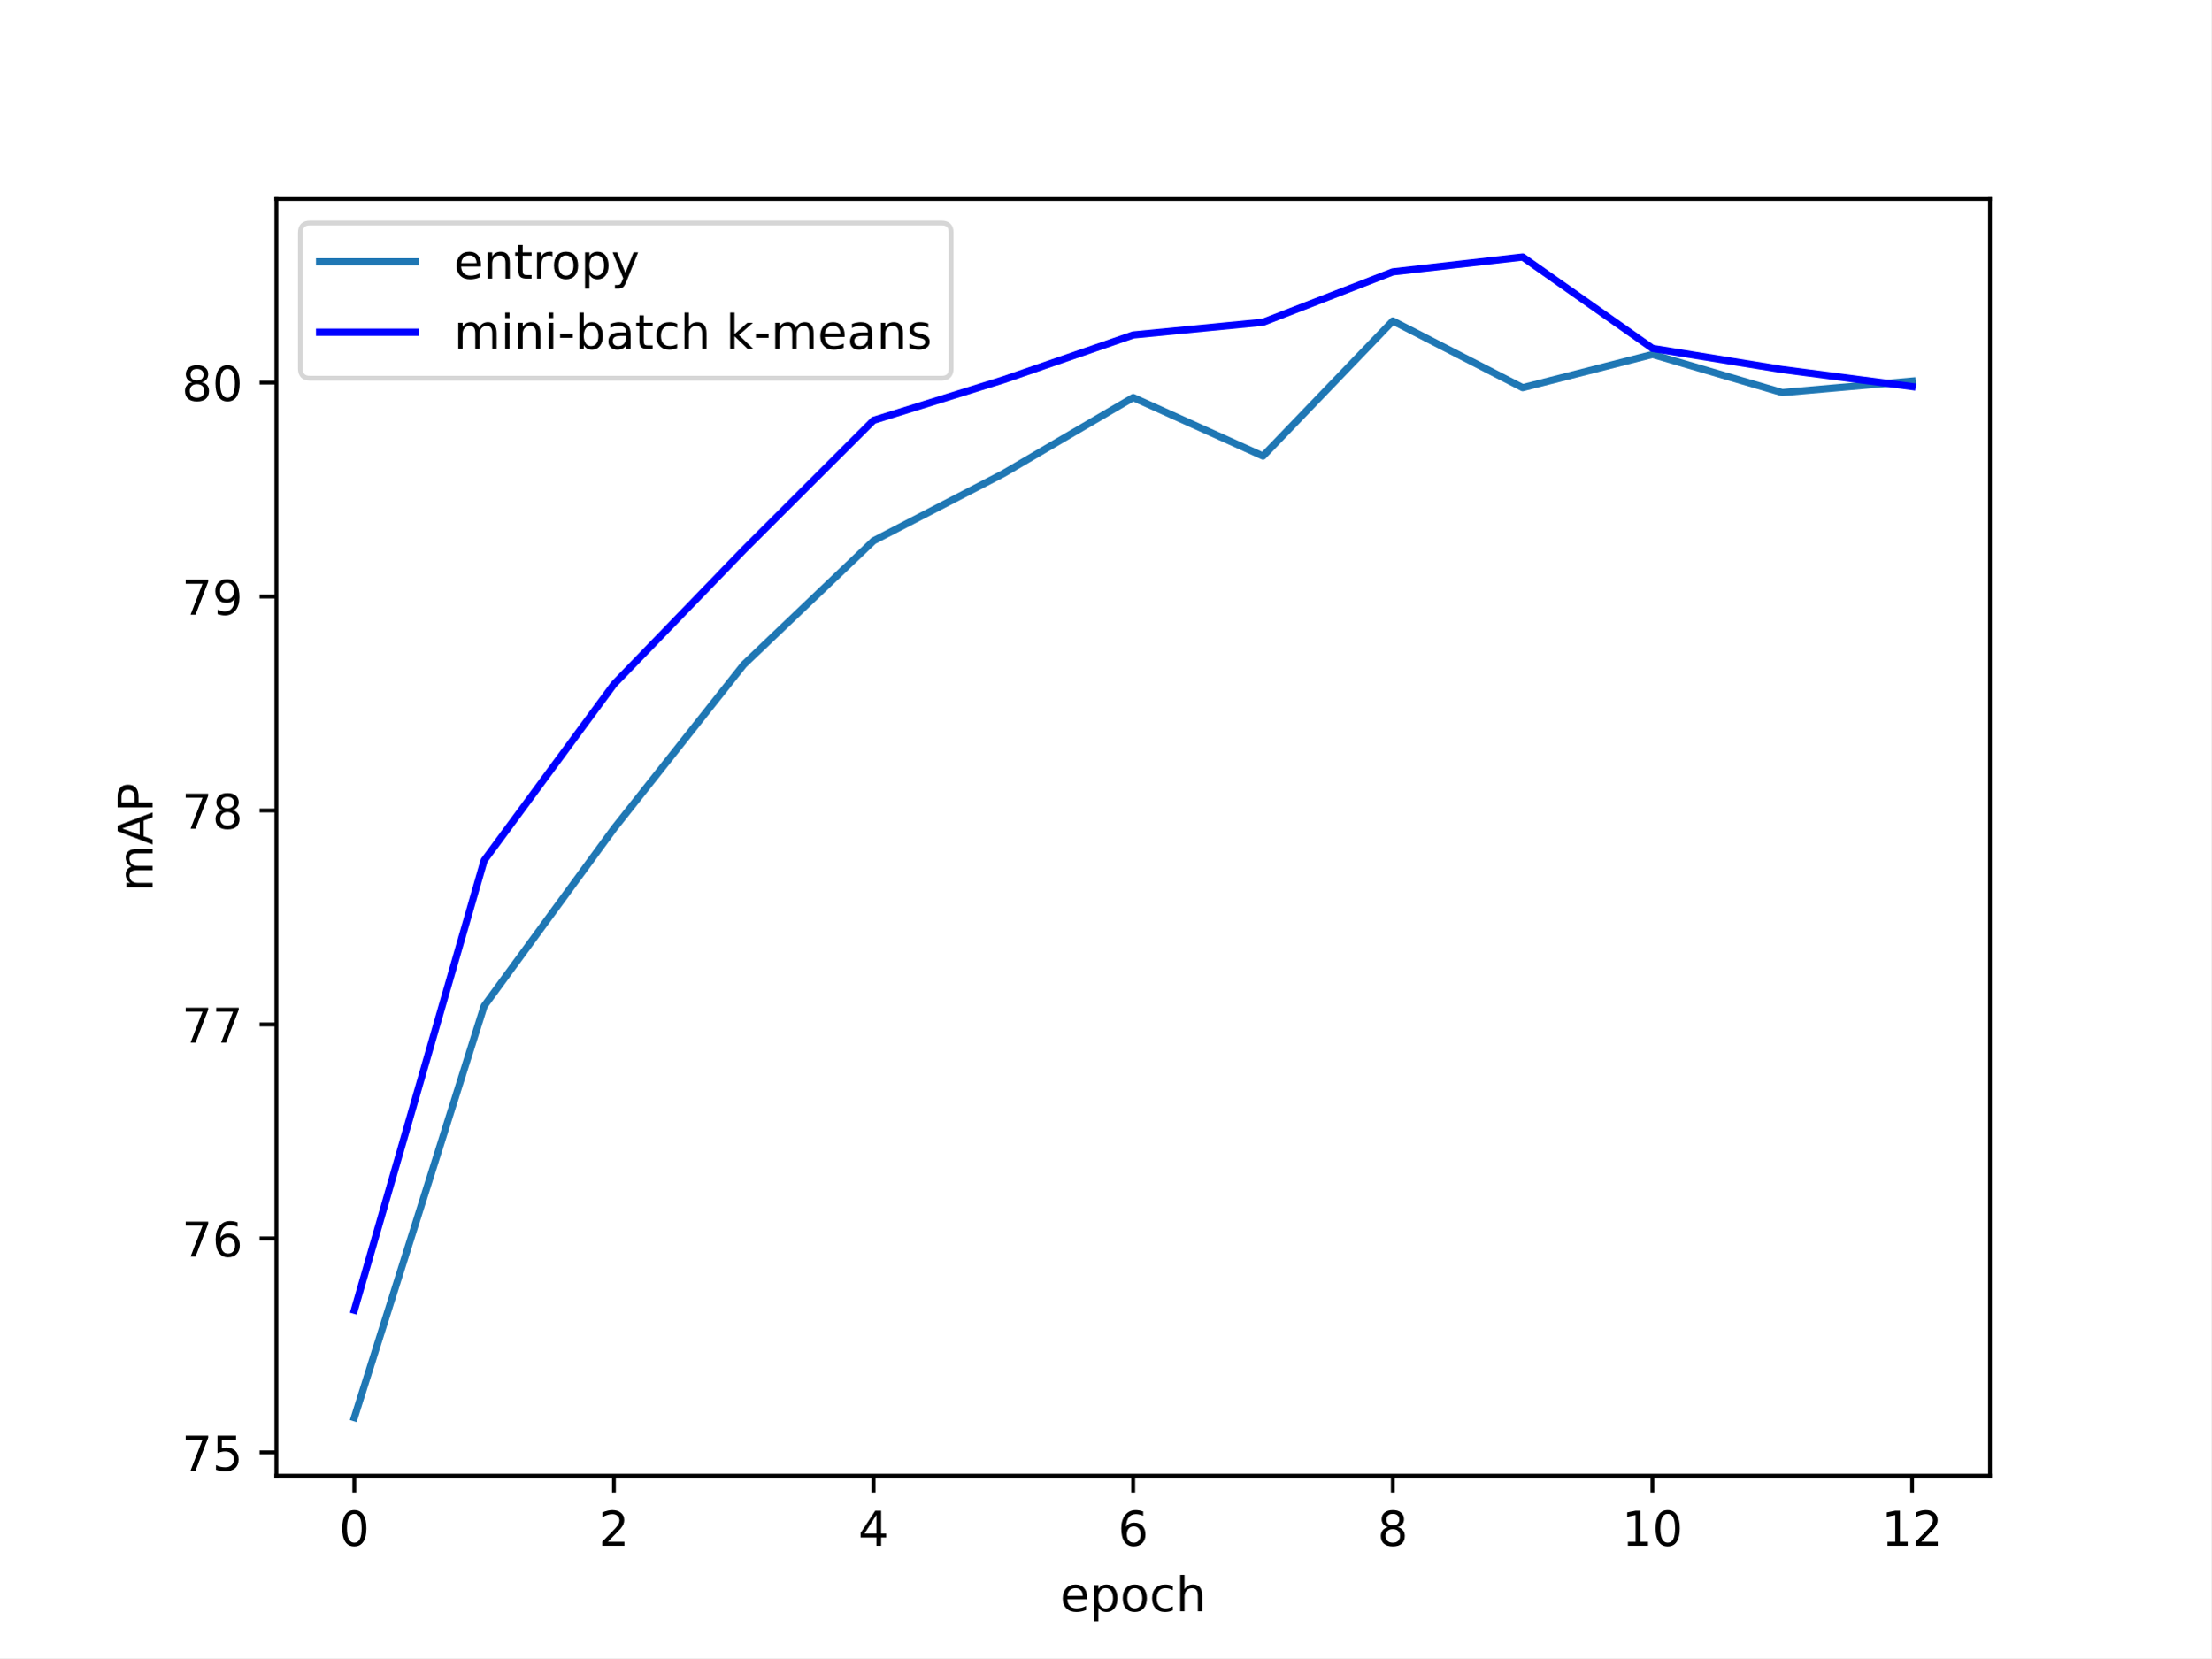
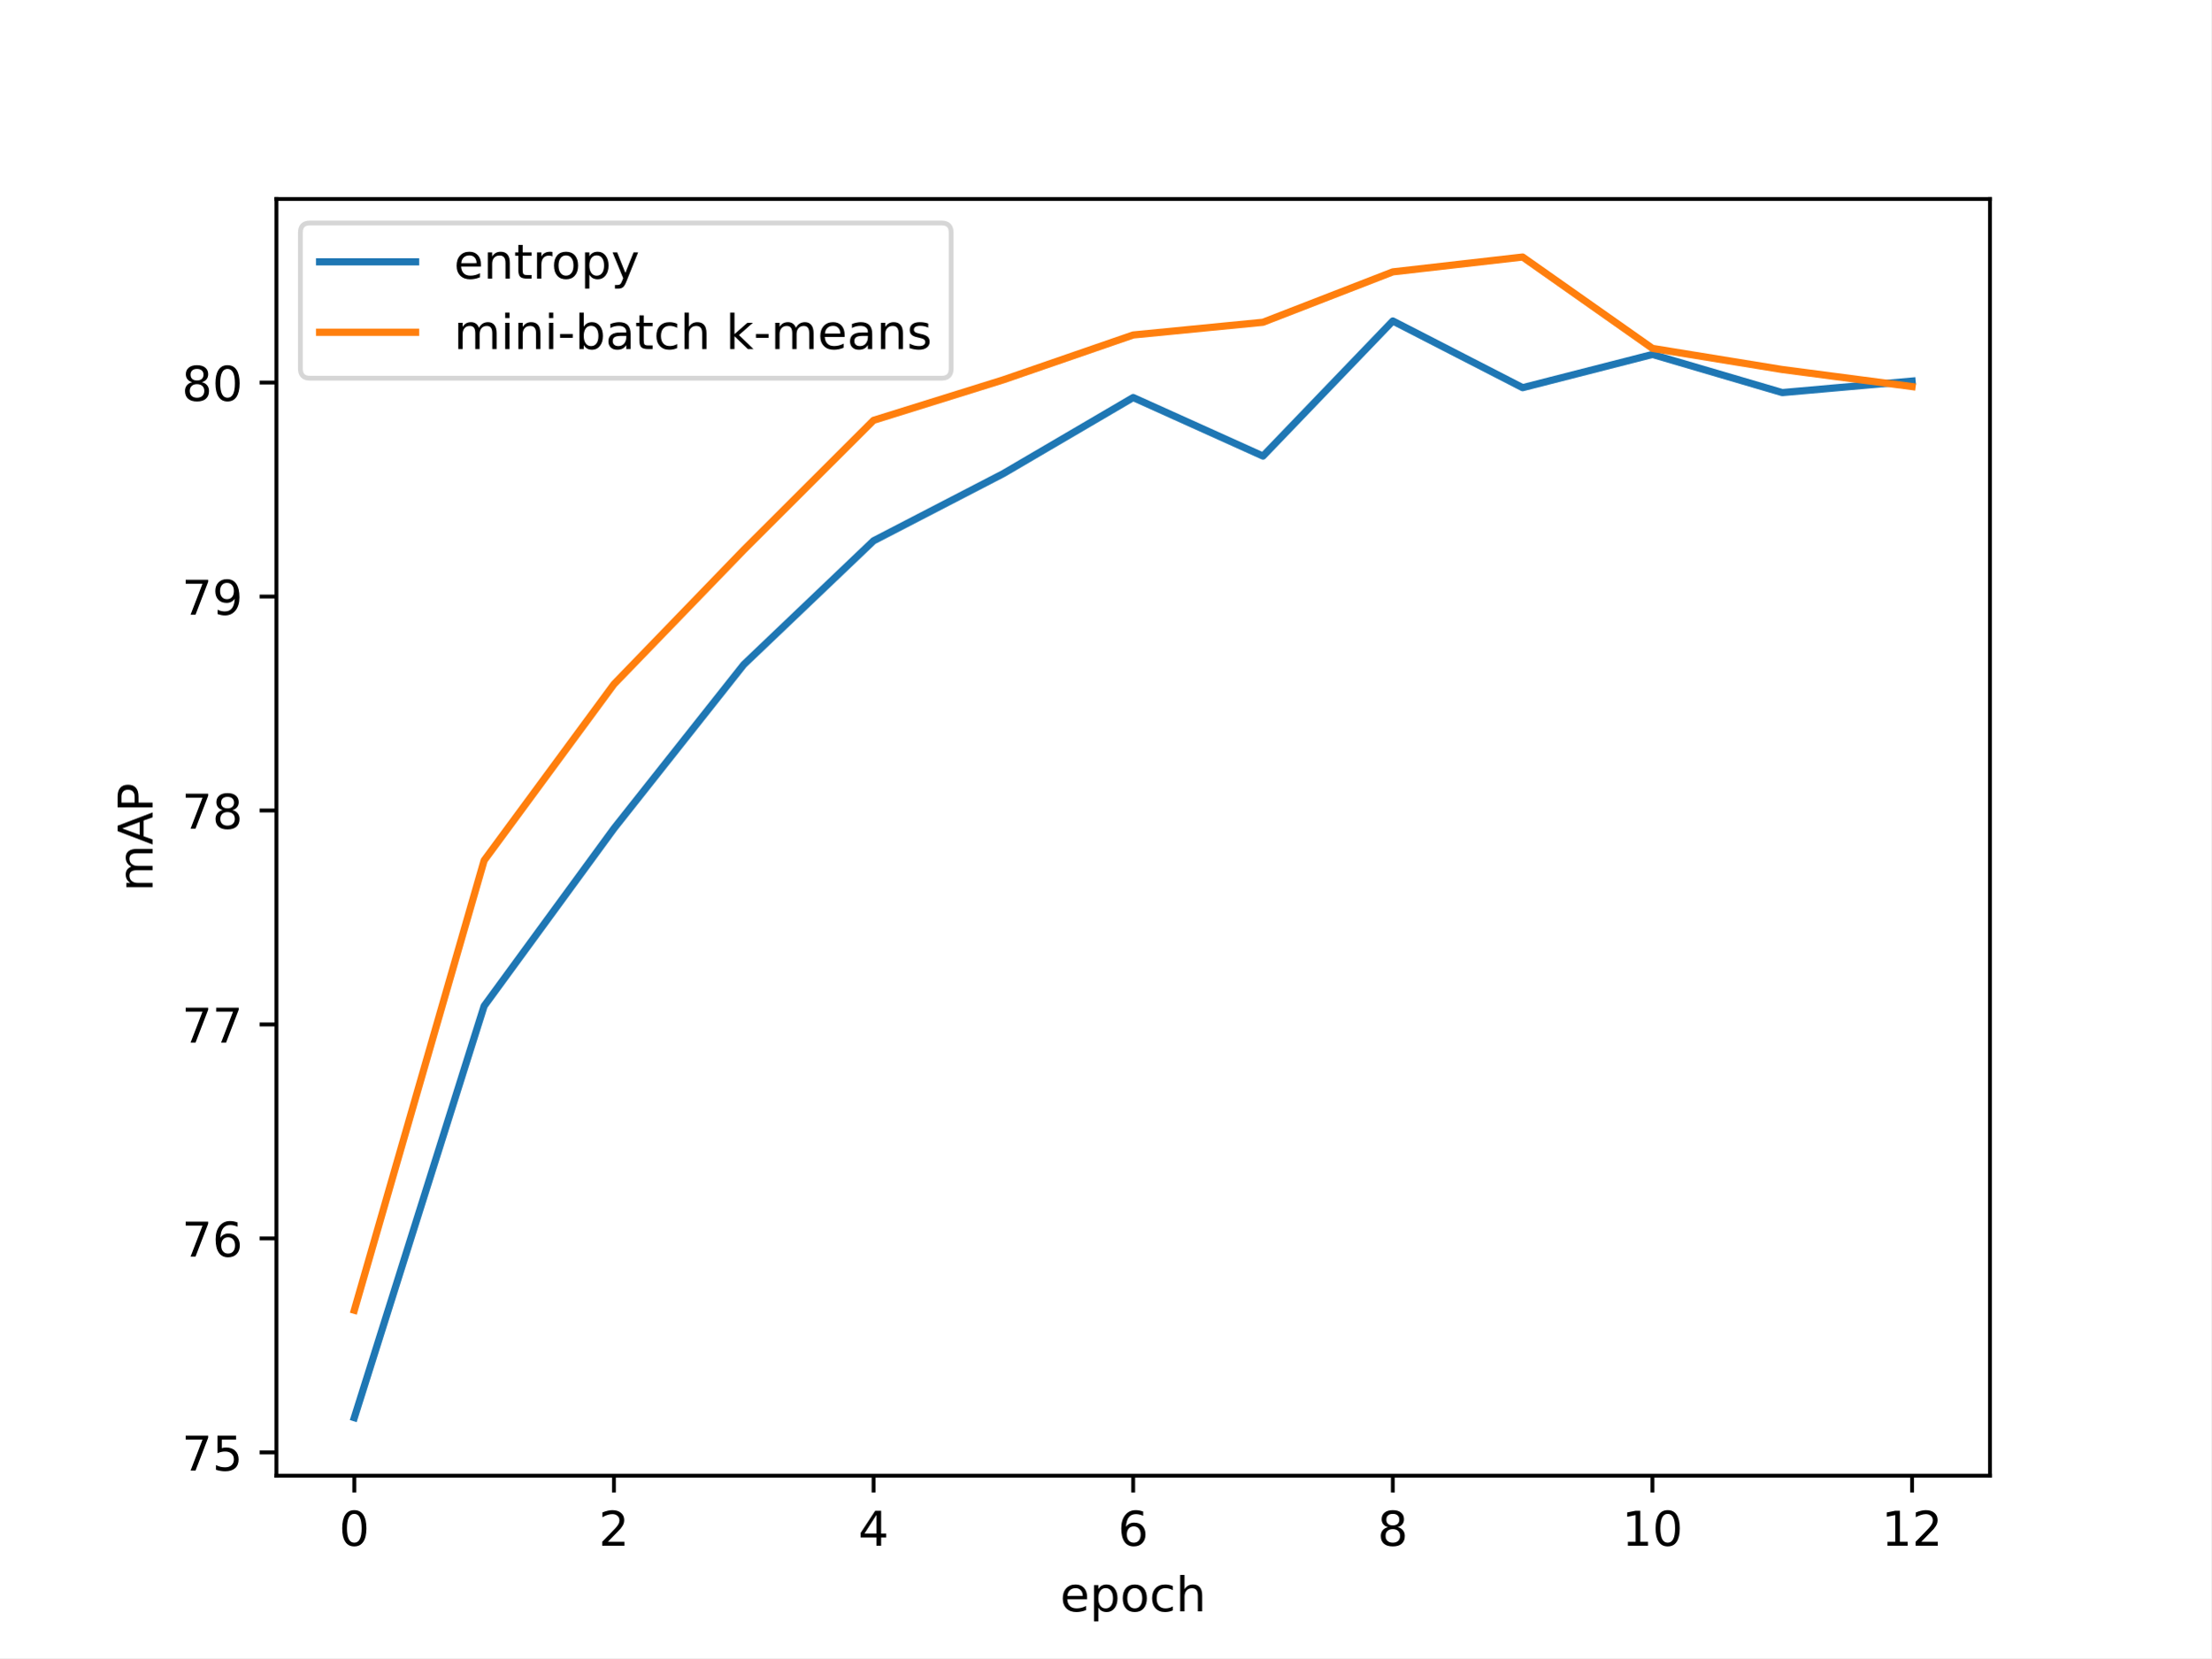
<svg xmlns="http://www.w3.org/2000/svg" xmlns:xlink="http://www.w3.org/1999/xlink" width="460.8pt" height="345.6pt" viewBox="0 0 460.8 345.6" version="1.1">
  <defs>
    <style type="text/css">*{stroke-linejoin: round; stroke-linecap: butt}</style>
  </defs>
  <g id="figure_1">
    <g id="patch_1">
      <path d="M 0 345.6  L 460.8 345.6  L 460.8 0  L 0 0  z " style="fill: #ffffff" />
    </g>
    <g id="axes_1">
      <g id="patch_2">
        <path d="M 57.6 307.584  L 414.72 307.584  L 414.72 41.472  L 57.6 41.472  z " style="fill: #ffffff" />
      </g>
      <g id="matplotlib.axis_1">
        <g id="xtick_1">
          <g id="line2d_1">
            <defs>
-               <path id="m80f2459b9d" d="M 0 0  L 0 3.5  " style="stroke: #000000; stroke-width: 0.8" />
-             </defs>
-             <g>
-               <use xlink:href="#m80f2459b9d" x="73.833" y="307.584" style="stroke: #000000; stroke-width: 0.8" />
+               <path id="mda210cca58" d="M 0 0  L 0 3.5  " style="stroke: #000000; stroke-width: 0.8" />
+             </defs>
+             <g>
+               <use xlink:href="#mda210cca58" x="73.833" y="307.584" style="stroke: #000000; stroke-width: 0.8" />
            </g>
          </g>
          <g id="text_1">
            <g transform="translate(70.65148 322.1824) scale(0.1 -0.1)">
              <defs>
                <path id="DejaVuSans-30" d="M 2034 4250  Q 1547 4250 1301 3770  Q 1056 3291 1056 2328  Q 1056 1369 1301 889  Q 1547 409 2034 409  Q 2525 409 2770 889  Q 3016 1369 3016 2328  Q 3016 3291 2770 3770  Q 2525 4250 2034 4250  z M 2034 4750  Q 2819 4750 3233 4129  Q 3647 3509 3647 2328  Q 3647 1150 3233 529  Q 2819 -91 2034 -91  Q 1250 -91 836 529  Q 422 1150 422 2328  Q 422 3509 836 4129  Q 1250 4750 2034 4750  z " transform="scale(0.015625)" />
              </defs>
              <use xlink:href="#DejaVuSans-30" />
            </g>
          </g>
        </g>
        <g id="xtick_2">
          <g id="line2d_2">
            <g>
-               <use xlink:href="#m80f2459b9d" x="127.942" y="307.584" style="stroke: #000000; stroke-width: 0.8" />
+               <use xlink:href="#mda210cca58" x="127.942" y="307.584" style="stroke: #000000; stroke-width: 0.8" />
            </g>
          </g>
          <g id="text_2">
            <g transform="translate(124.7606 322.1824) scale(0.1 -0.1)">
              <defs>
                <path id="DejaVuSans-32" d="M 1228 531  L 3431 531  L 3431 0  L 469 0  L 469 531  Q 828 903 1448 1529  Q 2069 2156 2228 2338  Q 2531 2678 2651 2914  Q 2772 3150 2772 3378  Q 2772 3750 2511 3984  Q 2250 4219 1831 4219  Q 1534 4219 1204 4116  Q 875 4013 500 3803  L 500 4441  Q 881 4594 1212 4672  Q 1544 4750 1819 4750  Q 2544 4750 2975 4387  Q 3406 4025 3406 3419  Q 3406 3131 3298 2873  Q 3191 2616 2906 2266  Q 2828 2175 2409 1742  Q 1991 1309 1228 531  z " transform="scale(0.015625)" />
              </defs>
              <use xlink:href="#DejaVuSans-32" />
            </g>
          </g>
        </g>
        <g id="xtick_3">
          <g id="line2d_3">
            <g>
-               <use xlink:href="#m80f2459b9d" x="182.051" y="307.584" style="stroke: #000000; stroke-width: 0.8" />
+               <use xlink:href="#mda210cca58" x="182.051" y="307.584" style="stroke: #000000; stroke-width: 0.8" />
            </g>
          </g>
          <g id="text_3">
            <g transform="translate(178.8697 322.1824) scale(0.1 -0.1)">
              <defs>
                <path id="DejaVuSans-34" d="M 2419 4116  L 825 1625  L 2419 1625  L 2419 4116  z M 2253 4666  L 3047 4666  L 3047 1625  L 3713 1625  L 3713 1100  L 3047 1100  L 3047 0  L 2419 0  L 2419 1100  L 313 1100  L 313 1709  L 2253 4666  z " transform="scale(0.015625)" />
              </defs>
              <use xlink:href="#DejaVuSans-34" />
            </g>
          </g>
        </g>
        <g id="xtick_4">
          <g id="line2d_4">
            <g>
-               <use xlink:href="#m80f2459b9d" x="236.16" y="307.584" style="stroke: #000000; stroke-width: 0.8" />
+               <use xlink:href="#mda210cca58" x="236.16" y="307.584" style="stroke: #000000; stroke-width: 0.8" />
            </g>
          </g>
          <g id="text_4">
            <g transform="translate(232.9787 322.1824) scale(0.1 -0.1)">
              <defs>
                <path id="DejaVuSans-36" d="M 2113 2584  Q 1688 2584 1439 2293  Q 1191 2003 1191 1497  Q 1191 994 1439 701  Q 1688 409 2113 409  Q 2538 409 2786 701  Q 3034 994 3034 1497  Q 3034 2003 2786 2293  Q 2538 2584 2113 2584  z M 3366 4563  L 3366 3988  Q 3128 4100 2886 4159  Q 2644 4219 2406 4219  Q 1781 4219 1451 3797  Q 1122 3375 1075 2522  Q 1259 2794 1537 2939  Q 1816 3084 2150 3084  Q 2853 3084 3261 2657  Q 3669 2231 3669 1497  Q 3669 778 3244 343  Q 2819 -91 2113 -91  Q 1303 -91 875 529  Q 447 1150 447 2328  Q 447 3434 972 4092  Q 1497 4750 2381 4750  Q 2619 4750 2861 4703  Q 3103 4656 3366 4563  z " transform="scale(0.015625)" />
              </defs>
              <use xlink:href="#DejaVuSans-36" />
            </g>
          </g>
        </g>
        <g id="xtick_5">
          <g id="line2d_5">
            <g>
-               <use xlink:href="#m80f2459b9d" x="290.269" y="307.584" style="stroke: #000000; stroke-width: 0.8" />
+               <use xlink:href="#mda210cca58" x="290.269" y="307.584" style="stroke: #000000; stroke-width: 0.8" />
            </g>
          </g>
          <g id="text_5">
            <g transform="translate(287.0878 322.1824) scale(0.1 -0.1)">
              <defs>
                <path id="DejaVuSans-38" d="M 2034 2216  Q 1584 2216 1326 1975  Q 1069 1734 1069 1313  Q 1069 891 1326 650  Q 1584 409 2034 409  Q 2484 409 2743 651  Q 3003 894 3003 1313  Q 3003 1734 2745 1975  Q 2488 2216 2034 2216  z M 1403 2484  Q 997 2584 770 2862  Q 544 3141 544 3541  Q 544 4100 942 4425  Q 1341 4750 2034 4750  Q 2731 4750 3128 4425  Q 3525 4100 3525 3541  Q 3525 3141 3298 2862  Q 3072 2584 2669 2484  Q 3125 2378 3379 2068  Q 3634 1759 3634 1313  Q 3634 634 3220 271  Q 2806 -91 2034 -91  Q 1263 -91 848 271  Q 434 634 434 1313  Q 434 1759 690 2068  Q 947 2378 1403 2484  z M 1172 3481  Q 1172 3119 1398 2916  Q 1625 2713 2034 2713  Q 2441 2713 2670 2916  Q 2900 3119 2900 3481  Q 2900 3844 2670 4047  Q 2441 4250 2034 4250  Q 1625 4250 1398 4047  Q 1172 3844 1172 3481  z " transform="scale(0.015625)" />
              </defs>
              <use xlink:href="#DejaVuSans-38" />
            </g>
          </g>
        </g>
        <g id="xtick_6">
          <g id="line2d_6">
            <g>
-               <use xlink:href="#m80f2459b9d" x="344.378" y="307.584" style="stroke: #000000; stroke-width: 0.8" />
+               <use xlink:href="#mda210cca58" x="344.378" y="307.584" style="stroke: #000000; stroke-width: 0.8" />
            </g>
          </g>
          <g id="text_6">
            <g transform="translate(338.0157 322.1824) scale(0.1 -0.1)">
              <defs>
                <path id="DejaVuSans-31" d="M 794 531  L 1825 531  L 1825 4091  L 703 3866  L 703 4441  L 1819 4666  L 2450 4666  L 2450 531  L 3481 531  L 3481 0  L 794 0  L 794 531  z " transform="scale(0.015625)" />
              </defs>
              <use xlink:href="#DejaVuSans-31" />
              <use xlink:href="#DejaVuSans-30" x="63.623" />
            </g>
          </g>
        </g>
        <g id="xtick_7">
          <g id="line2d_7">
            <g>
-               <use xlink:href="#m80f2459b9d" x="398.487" y="307.584" style="stroke: #000000; stroke-width: 0.8" />
+               <use xlink:href="#mda210cca58" x="398.487" y="307.584" style="stroke: #000000; stroke-width: 0.8" />
            </g>
          </g>
          <g id="text_7">
            <g transform="translate(392.1248 322.1824) scale(0.1 -0.1)">
              <use xlink:href="#DejaVuSans-31" />
              <use xlink:href="#DejaVuSans-32" x="63.623" />
            </g>
          </g>
        </g>
        <g id="text_8">
          <g transform="translate(220.9319 335.8606) scale(0.1 -0.1)">
            <defs>
              <path id="DejaVuSans-65" d="M 3597 1894  L 3597 1613  L 953 1613  Q 991 1019 1311 708  Q 1631 397 2203 397  Q 2534 397 2845 478  Q 3156 559 3463 722  L 3463 178  Q 3153 47 2828 -22  Q 2503 -91 2169 -91  Q 1331 -91 842 396  Q 353 884 353 1716  Q 353 2575 817 3079  Q 1281 3584 2069 3584  Q 2775 3584 3186 3129  Q 3597 2675 3597 1894  z M 3022 2063  Q 3016 2534 2758 2815  Q 2500 3097 2075 3097  Q 1594 3097 1305 2825  Q 1016 2553 972 2059  L 3022 2063  z " transform="scale(0.015625)" />
              <path id="DejaVuSans-70" d="M 1159 525  L 1159 -1331  L 581 -1331  L 581 3500  L 1159 3500  L 1159 2969  Q 1341 3281 1617 3432  Q 1894 3584 2278 3584  Q 2916 3584 3314 3078  Q 3713 2572 3713 1747  Q 3713 922 3314 415  Q 2916 -91 2278 -91  Q 1894 -91 1617 61  Q 1341 213 1159 525  z M 3116 1747  Q 3116 2381 2855 2742  Q 2594 3103 2138 3103  Q 1681 3103 1420 2742  Q 1159 2381 1159 1747  Q 1159 1113 1420 752  Q 1681 391 2138 391  Q 2594 391 2855 752  Q 3116 1113 3116 1747  z " transform="scale(0.015625)" />
              <path id="DejaVuSans-6f" d="M 1959 3097  Q 1497 3097 1228 2736  Q 959 2375 959 1747  Q 959 1119 1226 758  Q 1494 397 1959 397  Q 2419 397 2687 759  Q 2956 1122 2956 1747  Q 2956 2369 2687 2733  Q 2419 3097 1959 3097  z M 1959 3584  Q 2709 3584 3137 3096  Q 3566 2609 3566 1747  Q 3566 888 3137 398  Q 2709 -91 1959 -91  Q 1206 -91 779 398  Q 353 888 353 1747  Q 353 2609 779 3096  Q 1206 3584 1959 3584  z " transform="scale(0.015625)" />
              <path id="DejaVuSans-63" d="M 3122 3366  L 3122 2828  Q 2878 2963 2633 3030  Q 2388 3097 2138 3097  Q 1578 3097 1268 2742  Q 959 2388 959 1747  Q 959 1106 1268 751  Q 1578 397 2138 397  Q 2388 397 2633 464  Q 2878 531 3122 666  L 3122 134  Q 2881 22 2623 -34  Q 2366 -91 2075 -91  Q 1284 -91 818 406  Q 353 903 353 1747  Q 353 2603 823 3093  Q 1294 3584 2113 3584  Q 2378 3584 2631 3529  Q 2884 3475 3122 3366  z " transform="scale(0.015625)" />
              <path id="DejaVuSans-68" d="M 3513 2113  L 3513 0  L 2938 0  L 2938 2094  Q 2938 2591 2744 2837  Q 2550 3084 2163 3084  Q 1697 3084 1428 2787  Q 1159 2491 1159 1978  L 1159 0  L 581 0  L 581 4863  L 1159 4863  L 1159 2956  Q 1366 3272 1645 3428  Q 1925 3584 2291 3584  Q 2894 3584 3203 3211  Q 3513 2838 3513 2113  z " transform="scale(0.015625)" />
            </defs>
            <use xlink:href="#DejaVuSans-65" />
            <use xlink:href="#DejaVuSans-70" x="61.523" />
            <use xlink:href="#DejaVuSans-6f" x="125" />
            <use xlink:href="#DejaVuSans-63" x="186.182" />
            <use xlink:href="#DejaVuSans-68" x="241.162" />
          </g>
        </g>
      </g>
      <g id="matplotlib.axis_2">
        <g id="ytick_1">
          <g id="line2d_8">
            <defs>
-               <path id="m9d8449b7bd" d="M 0 0  L -3.5 0  " style="stroke: #000000; stroke-width: 0.8" />
-             </defs>
-             <g>
-               <use xlink:href="#m9d8449b7bd" x="57.6" y="302.727" style="stroke: #000000; stroke-width: 0.8" />
+               <path id="m30e3bfa8e0" d="M 0 0  L -3.5 0  " style="stroke: #000000; stroke-width: 0.8" />
+             </defs>
+             <g>
+               <use xlink:href="#m30e3bfa8e0" x="57.6" y="302.727" style="stroke: #000000; stroke-width: 0.8" />
            </g>
          </g>
          <g id="text_9">
            <g transform="translate(37.875 306.526) scale(0.1 -0.1)">
              <defs>
                <path id="DejaVuSans-37" d="M 525 4666  L 3525 4666  L 3525 4397  L 1831 0  L 1172 0  L 2766 4134  L 525 4134  L 525 4666  z " transform="scale(0.015625)" />
                <path id="DejaVuSans-35" d="M 691 4666  L 3169 4666  L 3169 4134  L 1269 4134  L 1269 2991  Q 1406 3038 1543 3061  Q 1681 3084 1819 3084  Q 2600 3084 3056 2656  Q 3513 2228 3513 1497  Q 3513 744 3044 326  Q 2575 -91 1722 -91  Q 1428 -91 1123 -41  Q 819 9 494 109  L 494 744  Q 775 591 1075 516  Q 1375 441 1709 441  Q 2250 441 2565 725  Q 2881 1009 2881 1497  Q 2881 1984 2565 2268  Q 2250 2553 1709 2553  Q 1456 2553 1204 2497  Q 953 2441 691 2322  L 691 4666  z " transform="scale(0.015625)" />
              </defs>
              <use xlink:href="#DejaVuSans-37" />
              <use xlink:href="#DejaVuSans-35" x="63.623" />
            </g>
          </g>
        </g>
        <g id="ytick_2">
          <g id="line2d_9">
            <g>
-               <use xlink:href="#m9d8449b7bd" x="57.6" y="258.128" style="stroke: #000000; stroke-width: 0.8" />
+               <use xlink:href="#m30e3bfa8e0" x="57.6" y="258.128" style="stroke: #000000; stroke-width: 0.8" />
            </g>
          </g>
          <g id="text_10">
            <g transform="translate(37.875 261.9271) scale(0.1 -0.1)">
              <use xlink:href="#DejaVuSans-37" />
              <use xlink:href="#DejaVuSans-36" x="63.623" />
            </g>
          </g>
        </g>
        <g id="ytick_3">
          <g id="line2d_10">
            <g>
-               <use xlink:href="#m9d8449b7bd" x="57.6" y="213.529" style="stroke: #000000; stroke-width: 0.8" />
+               <use xlink:href="#m30e3bfa8e0" x="57.6" y="213.529" style="stroke: #000000; stroke-width: 0.8" />
            </g>
          </g>
          <g id="text_11">
            <g transform="translate(37.875 217.3282) scale(0.1 -0.1)">
              <use xlink:href="#DejaVuSans-37" />
              <use xlink:href="#DejaVuSans-37" x="63.623" />
            </g>
          </g>
        </g>
        <g id="ytick_4">
          <g id="line2d_11">
            <g>
-               <use xlink:href="#m9d8449b7bd" x="57.6" y="168.93" style="stroke: #000000; stroke-width: 0.8" />
+               <use xlink:href="#m30e3bfa8e0" x="57.6" y="168.93" style="stroke: #000000; stroke-width: 0.8" />
            </g>
          </g>
          <g id="text_12">
            <g transform="translate(37.875 172.7294) scale(0.1 -0.1)">
              <use xlink:href="#DejaVuSans-37" />
              <use xlink:href="#DejaVuSans-38" x="63.623" />
            </g>
          </g>
        </g>
        <g id="ytick_5">
          <g id="line2d_12">
            <g>
-               <use xlink:href="#m9d8449b7bd" x="57.6" y="124.331" style="stroke: #000000; stroke-width: 0.8" />
+               <use xlink:href="#m30e3bfa8e0" x="57.6" y="124.331" style="stroke: #000000; stroke-width: 0.8" />
            </g>
          </g>
          <g id="text_13">
            <g transform="translate(37.875 128.1305) scale(0.1 -0.1)">
              <defs>
                <path id="DejaVuSans-39" d="M 703 97  L 703 672  Q 941 559 1184 500  Q 1428 441 1663 441  Q 2288 441 2617 861  Q 2947 1281 2994 2138  Q 2813 1869 2534 1725  Q 2256 1581 1919 1581  Q 1219 1581 811 2004  Q 403 2428 403 3163  Q 403 3881 828 4315  Q 1253 4750 1959 4750  Q 2769 4750 3195 4129  Q 3622 3509 3622 2328  Q 3622 1225 3098 567  Q 2575 -91 1691 -91  Q 1453 -91 1209 -44  Q 966 3 703 97  z M 1959 2075  Q 2384 2075 2632 2365  Q 2881 2656 2881 3163  Q 2881 3666 2632 3958  Q 2384 4250 1959 4250  Q 1534 4250 1286 3958  Q 1038 3666 1038 3163  Q 1038 2656 1286 2365  Q 1534 2075 1959 2075  z " transform="scale(0.015625)" />
              </defs>
              <use xlink:href="#DejaVuSans-37" />
              <use xlink:href="#DejaVuSans-39" x="63.623" />
            </g>
          </g>
        </g>
        <g id="ytick_6">
          <g id="line2d_13">
            <g>
-               <use xlink:href="#m9d8449b7bd" x="57.6" y="79.732" style="stroke: #000000; stroke-width: 0.8" />
+               <use xlink:href="#m30e3bfa8e0" x="57.6" y="79.732" style="stroke: #000000; stroke-width: 0.8" />
            </g>
          </g>
          <g id="text_14">
            <g transform="translate(37.875 83.53168) scale(0.1 -0.1)">
              <use xlink:href="#DejaVuSans-38" />
              <use xlink:href="#DejaVuSans-30" x="63.623" />
            </g>
          </g>
        </g>
        <g id="text_15">
          <g transform="translate(31.79531 185.8335) rotate(-90) scale(0.1 -0.1)">
            <defs>
              <path id="DejaVuSans-6d" d="M 3328 2828  Q 3544 3216 3844 3400  Q 4144 3584 4550 3584  Q 5097 3584 5394 3201  Q 5691 2819 5691 2113  L 5691 0  L 5113 0  L 5113 2094  Q 5113 2597 4934 2840  Q 4756 3084 4391 3084  Q 3944 3084 3684 2787  Q 3425 2491 3425 1978  L 3425 0  L 2847 0  L 2847 2094  Q 2847 2600 2669 2842  Q 2491 3084 2119 3084  Q 1678 3084 1418 2786  Q 1159 2488 1159 1978  L 1159 0  L 581 0  L 581 3500  L 1159 3500  L 1159 2956  Q 1356 3278 1631 3431  Q 1906 3584 2284 3584  Q 2666 3584 2933 3390  Q 3200 3197 3328 2828  z " transform="scale(0.015625)" />
              <path id="DejaVuSans-41" d="M 2188 4044  L 1331 1722  L 3047 1722  L 2188 4044  z M 1831 4666  L 2547 4666  L 4325 0  L 3669 0  L 3244 1197  L 1141 1197  L 716 0  L 50 0  L 1831 4666  z " transform="scale(0.015625)" />
              <path id="DejaVuSans-50" d="M 1259 4147  L 1259 2394  L 2053 2394  Q 2494 2394 2734 2622  Q 2975 2850 2975 3272  Q 2975 3691 2734 3919  Q 2494 4147 2053 4147  L 1259 4147  z M 628 4666  L 2053 4666  Q 2838 4666 3239 4311  Q 3641 3956 3641 3272  Q 3641 2581 3239 2228  Q 2838 1875 2053 1875  L 1259 1875  L 1259 0  L 628 0  L 628 4666  z " transform="scale(0.015625)" />
            </defs>
            <use xlink:href="#DejaVuSans-6d" />
            <use xlink:href="#DejaVuSans-41" x="97.412" />
            <use xlink:href="#DejaVuSans-50" x="165.82" />
          </g>
        </g>
      </g>
      <g id="line2d_14">
-         <path d="M 73.833 295.488  L 100.887 209.693  L 127.942 172.692  L 154.996 138.52  L 182.051 112.716  L 209.105 98.702  L 236.16 82.854  L 263.215 95.054  L 290.269 66.898  L 317.324 80.8  L 344.378 73.874  L 371.433 81.822  L 398.487 79.423  " clip-path="url(#p3c1b7ec9c7)" style="fill: none; stroke: #1f77b4; stroke-width: 1.5; stroke-linecap: square" />
+         <path d="M 73.833 295.488  L 100.887 209.693  L 127.942 172.692  L 154.996 138.52  L 182.051 112.716  L 209.105 98.702  L 236.16 82.854  L 263.215 95.054  L 290.269 66.898  L 317.324 80.8  L 344.378 73.874  L 371.433 81.822  L 398.487 79.423  " clip-path="url(#pde57673766)" style="fill: none; stroke: #1f77b4; stroke-width: 1.5; stroke-linecap: square" />
      </g>
      <g id="line2d_15">
-         <path d="M 73.833 273.093  L 100.887 179.354  L 127.942 142.613  L 154.996 114.626  L 182.051 87.604  L 209.105 79.159  L 236.16 69.815  L 263.215 67.163  L 290.269 56.661  L 317.324 53.568  L 344.378 72.609  L 371.433 77.016  L 398.487 80.571  " clip-path="url(#p3c1b7ec9c7)" style="fill: none; stroke: #0000ff; stroke-width: 1.5; stroke-linecap: square" />
+         <path d="M 73.833 273.093  L 100.887 179.354  L 127.942 142.613  L 154.996 114.626  L 182.051 87.604  L 209.105 79.159  L 236.16 69.815  L 263.215 67.163  L 290.269 56.661  L 317.324 53.568  L 344.378 72.609  L 371.433 77.016  L 398.487 80.571  " clip-path="url(#pde57673766)" style="fill: none; stroke: #ff7f0e; stroke-width: 1.5; stroke-linecap: square" />
      </g>
      <g id="patch_3">
        <path d="M 57.6 307.584  L 57.6 41.472  " style="fill: none; stroke: #000000; stroke-width: 0.8; stroke-linejoin: miter; stroke-linecap: square" />
      </g>
      <g id="patch_4">
        <path d="M 414.72 307.584  L 414.72 41.472  " style="fill: none; stroke: #000000; stroke-width: 0.8; stroke-linejoin: miter; stroke-linecap: square" />
      </g>
      <g id="patch_5">
        <path d="M 57.6 307.584  L 414.72 307.584  " style="fill: none; stroke: #000000; stroke-width: 0.8; stroke-linejoin: miter; stroke-linecap: square" />
      </g>
      <g id="patch_6">
        <path d="M 57.6 41.472  L 414.72 41.472  " style="fill: none; stroke: #000000; stroke-width: 0.8; stroke-linejoin: miter; stroke-linecap: square" />
      </g>
      <g id="legend_1">
        <g id="patch_7">
          <path d="M 64.6 78.828  L 196.22 78.828  Q 198.22 78.828 198.22 76.828  L 198.22 48.472  Q 198.22 46.472 196.22 46.472  L 64.6 46.472  Q 62.6 46.472 62.6 48.472  L 62.6 76.828  Q 62.6 78.828 64.6 78.828  z " style="fill: #ffffff; opacity: 0.8; stroke: #cccccc; stroke-linejoin: miter" />
        </g>
        <g id="line2d_16">
          <path d="M 66.6 54.57  L 76.6 54.57  L 86.6 54.57  " style="fill: none; stroke: #1f77b4; stroke-width: 1.5; stroke-linecap: square" />
        </g>
        <g id="text_16">
          <g transform="translate(94.6 58.07044) scale(0.1 -0.1)">
            <defs>
              <path id="DejaVuSans-6e" d="M 3513 2113  L 3513 0  L 2938 0  L 2938 2094  Q 2938 2591 2744 2837  Q 2550 3084 2163 3084  Q 1697 3084 1428 2787  Q 1159 2491 1159 1978  L 1159 0  L 581 0  L 581 3500  L 1159 3500  L 1159 2956  Q 1366 3272 1645 3428  Q 1925 3584 2291 3584  Q 2894 3584 3203 3211  Q 3513 2838 3513 2113  z " transform="scale(0.015625)" />
              <path id="DejaVuSans-74" d="M 1172 4494  L 1172 3500  L 2356 3500  L 2356 3053  L 1172 3053  L 1172 1153  Q 1172 725 1289 603  Q 1406 481 1766 481  L 2356 481  L 2356 0  L 1766 0  Q 1100 0 847 248  Q 594 497 594 1153  L 594 3053  L 172 3053  L 172 3500  L 594 3500  L 594 4494  L 1172 4494  z " transform="scale(0.015625)" />
              <path id="DejaVuSans-72" d="M 2631 2963  Q 2534 3019 2420 3045  Q 2306 3072 2169 3072  Q 1681 3072 1420 2755  Q 1159 2438 1159 1844  L 1159 0  L 581 0  L 581 3500  L 1159 3500  L 1159 2956  Q 1341 3275 1631 3429  Q 1922 3584 2338 3584  Q 2397 3584 2469 3576  Q 2541 3569 2628 3553  L 2631 2963  z " transform="scale(0.015625)" />
              <path id="DejaVuSans-79" d="M 2059 -325  Q 1816 -950 1584 -1140  Q 1353 -1331 966 -1331  L 506 -1331  L 506 -850  L 844 -850  Q 1081 -850 1212 -737  Q 1344 -625 1503 -206  L 1606 56  L 191 3500  L 800 3500  L 1894 763  L 2988 3500  L 3597 3500  L 2059 -325  z " transform="scale(0.015625)" />
            </defs>
            <use xlink:href="#DejaVuSans-65" />
            <use xlink:href="#DejaVuSans-6e" x="61.523" />
            <use xlink:href="#DejaVuSans-74" x="124.902" />
            <use xlink:href="#DejaVuSans-72" x="164.111" />
            <use xlink:href="#DejaVuSans-6f" x="202.975" />
            <use xlink:href="#DejaVuSans-70" x="264.156" />
            <use xlink:href="#DejaVuSans-79" x="327.633" />
          </g>
        </g>
        <g id="line2d_17">
-           <path d="M 66.6 69.249  L 76.6 69.249  L 86.6 69.249  " style="fill: none; stroke: #0000ff; stroke-width: 1.5; stroke-linecap: square" />
+           <path d="M 66.6 69.249  L 76.6 69.249  L 86.6 69.249  " style="fill: none; stroke: #ff7f0e; stroke-width: 1.5; stroke-linecap: square" />
        </g>
        <g id="text_17">
          <g transform="translate(94.6 72.74856) scale(0.1 -0.1)">
            <defs>
              <path id="DejaVuSans-69" d="M 603 3500  L 1178 3500  L 1178 0  L 603 0  L 603 3500  z M 603 4863  L 1178 4863  L 1178 4134  L 603 4134  L 603 4863  z " transform="scale(0.015625)" />
              <path id="DejaVuSans-2d" d="M 313 2009  L 1997 2009  L 1997 1497  L 313 1497  L 313 2009  z " transform="scale(0.015625)" />
              <path id="DejaVuSans-62" d="M 3116 1747  Q 3116 2381 2855 2742  Q 2594 3103 2138 3103  Q 1681 3103 1420 2742  Q 1159 2381 1159 1747  Q 1159 1113 1420 752  Q 1681 391 2138 391  Q 2594 391 2855 752  Q 3116 1113 3116 1747  z M 1159 2969  Q 1341 3281 1617 3432  Q 1894 3584 2278 3584  Q 2916 3584 3314 3078  Q 3713 2572 3713 1747  Q 3713 922 3314 415  Q 2916 -91 2278 -91  Q 1894 -91 1617 61  Q 1341 213 1159 525  L 1159 0  L 581 0  L 581 4863  L 1159 4863  L 1159 2969  z " transform="scale(0.015625)" />
              <path id="DejaVuSans-61" d="M 2194 1759  Q 1497 1759 1228 1600  Q 959 1441 959 1056  Q 959 750 1161 570  Q 1363 391 1709 391  Q 2188 391 2477 730  Q 2766 1069 2766 1631  L 2766 1759  L 2194 1759  z M 3341 1997  L 3341 0  L 2766 0  L 2766 531  Q 2569 213 2275 61  Q 1981 -91 1556 -91  Q 1019 -91 701 211  Q 384 513 384 1019  Q 384 1609 779 1909  Q 1175 2209 1959 2209  L 2766 2209  L 2766 2266  Q 2766 2663 2505 2880  Q 2244 3097 1772 3097  Q 1472 3097 1187 3025  Q 903 2953 641 2809  L 641 3341  Q 956 3463 1253 3523  Q 1550 3584 1831 3584  Q 2591 3584 2966 3190  Q 3341 2797 3341 1997  z " transform="scale(0.015625)" />
              <path id="DejaVuSans-20" transform="scale(0.015625)" />
              <path id="DejaVuSans-6b" d="M 581 4863  L 1159 4863  L 1159 1991  L 2875 3500  L 3609 3500  L 1753 1863  L 3688 0  L 2938 0  L 1159 1709  L 1159 0  L 581 0  L 581 4863  z " transform="scale(0.015625)" />
              <path id="DejaVuSans-73" d="M 2834 3397  L 2834 2853  Q 2591 2978 2328 3040  Q 2066 3103 1784 3103  Q 1356 3103 1142 2972  Q 928 2841 928 2578  Q 928 2378 1081 2264  Q 1234 2150 1697 2047  L 1894 2003  Q 2506 1872 2764 1633  Q 3022 1394 3022 966  Q 3022 478 2636 193  Q 2250 -91 1575 -91  Q 1294 -91 989 -36  Q 684 19 347 128  L 347 722  Q 666 556 975 473  Q 1284 391 1588 391  Q 1994 391 2212 530  Q 2431 669 2431 922  Q 2431 1156 2273 1281  Q 2116 1406 1581 1522  L 1381 1569  Q 847 1681 609 1914  Q 372 2147 372 2553  Q 372 3047 722 3315  Q 1072 3584 1716 3584  Q 2034 3584 2315 3537  Q 2597 3491 2834 3397  z " transform="scale(0.015625)" />
            </defs>
            <use xlink:href="#DejaVuSans-6d" />
            <use xlink:href="#DejaVuSans-69" x="97.412" />
            <use xlink:href="#DejaVuSans-6e" x="125.195" />
            <use xlink:href="#DejaVuSans-69" x="188.574" />
            <use xlink:href="#DejaVuSans-2d" x="216.357" />
            <use xlink:href="#DejaVuSans-62" x="252.441" />
            <use xlink:href="#DejaVuSans-61" x="315.918" />
            <use xlink:href="#DejaVuSans-74" x="377.197" />
            <use xlink:href="#DejaVuSans-63" x="416.406" />
            <use xlink:href="#DejaVuSans-68" x="471.387" />
            <use xlink:href="#DejaVuSans-20" x="534.766" />
            <use xlink:href="#DejaVuSans-6b" x="566.553" />
            <use xlink:href="#DejaVuSans-2d" x="624.463" />
            <use xlink:href="#DejaVuSans-6d" x="660.547" />
            <use xlink:href="#DejaVuSans-65" x="757.959" />
            <use xlink:href="#DejaVuSans-61" x="819.482" />
            <use xlink:href="#DejaVuSans-6e" x="880.762" />
            <use xlink:href="#DejaVuSans-73" x="944.141" />
          </g>
        </g>
      </g>
    </g>
  </g>
  <defs>
-     <clipPath id="p3c1b7ec9c7">
+     <clipPath id="pde57673766">
      <rect x="57.6" y="41.472" width="357.12" height="266.112" />
    </clipPath>
  </defs>
</svg>
